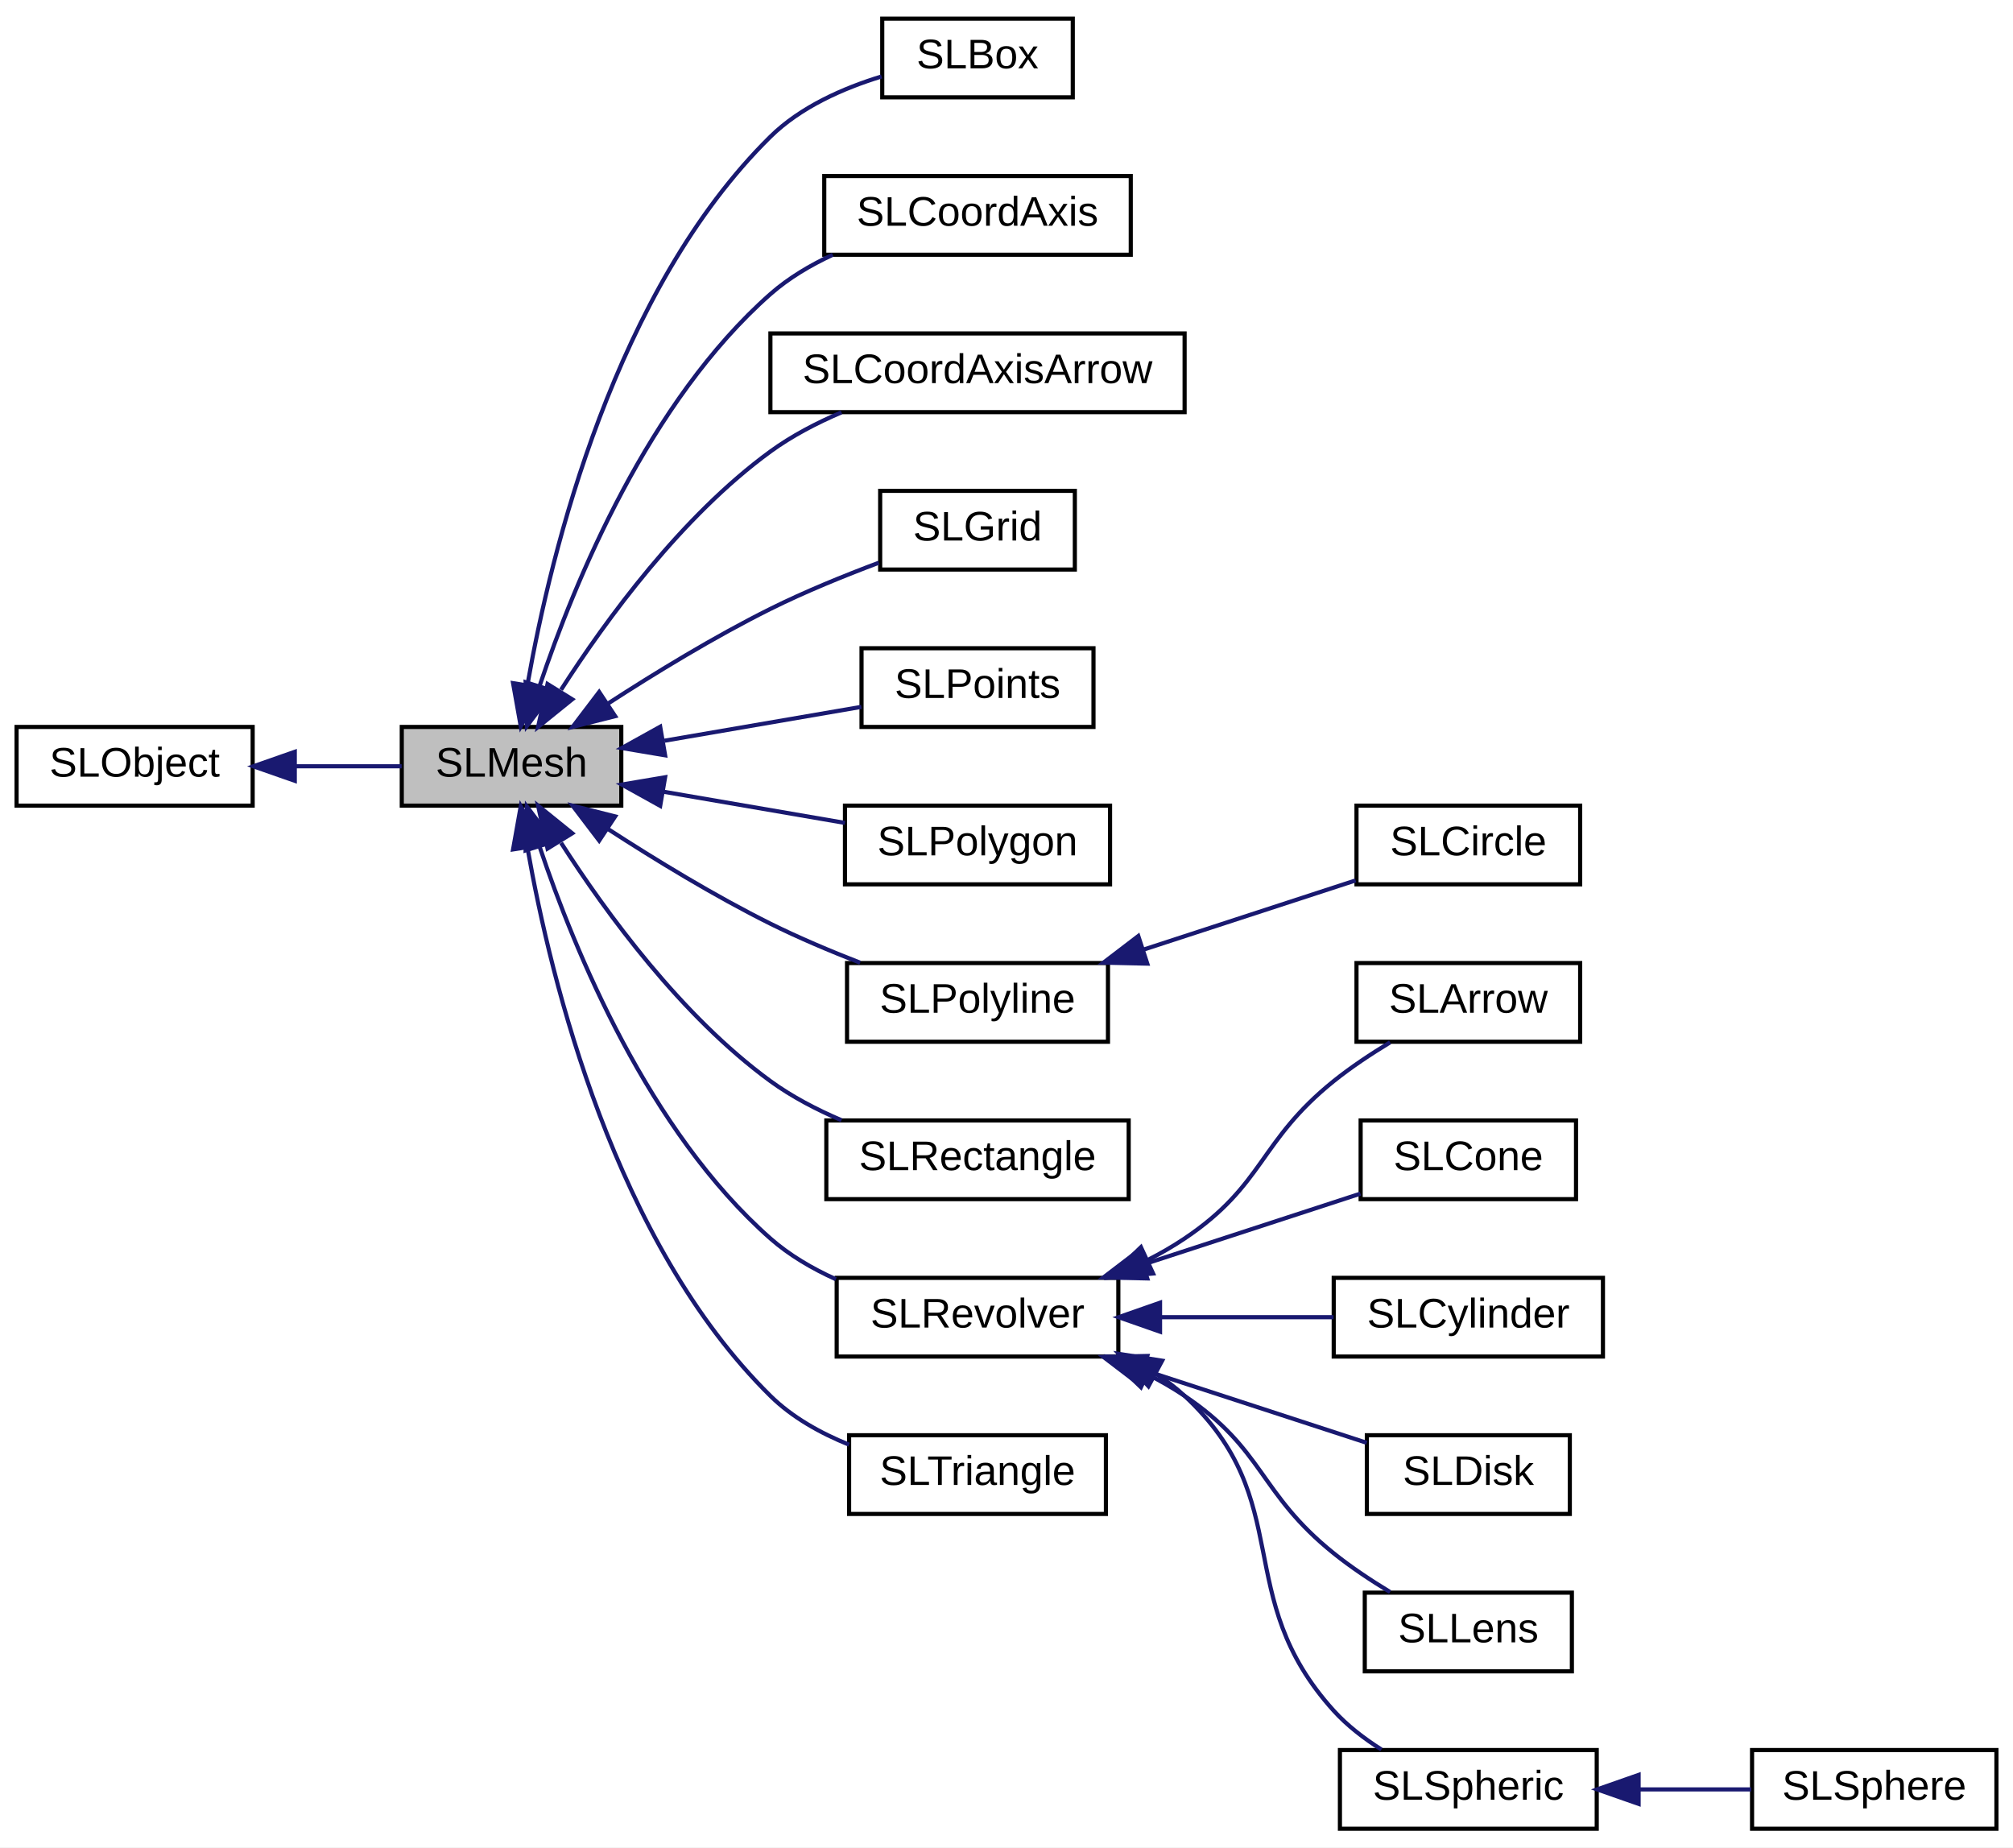
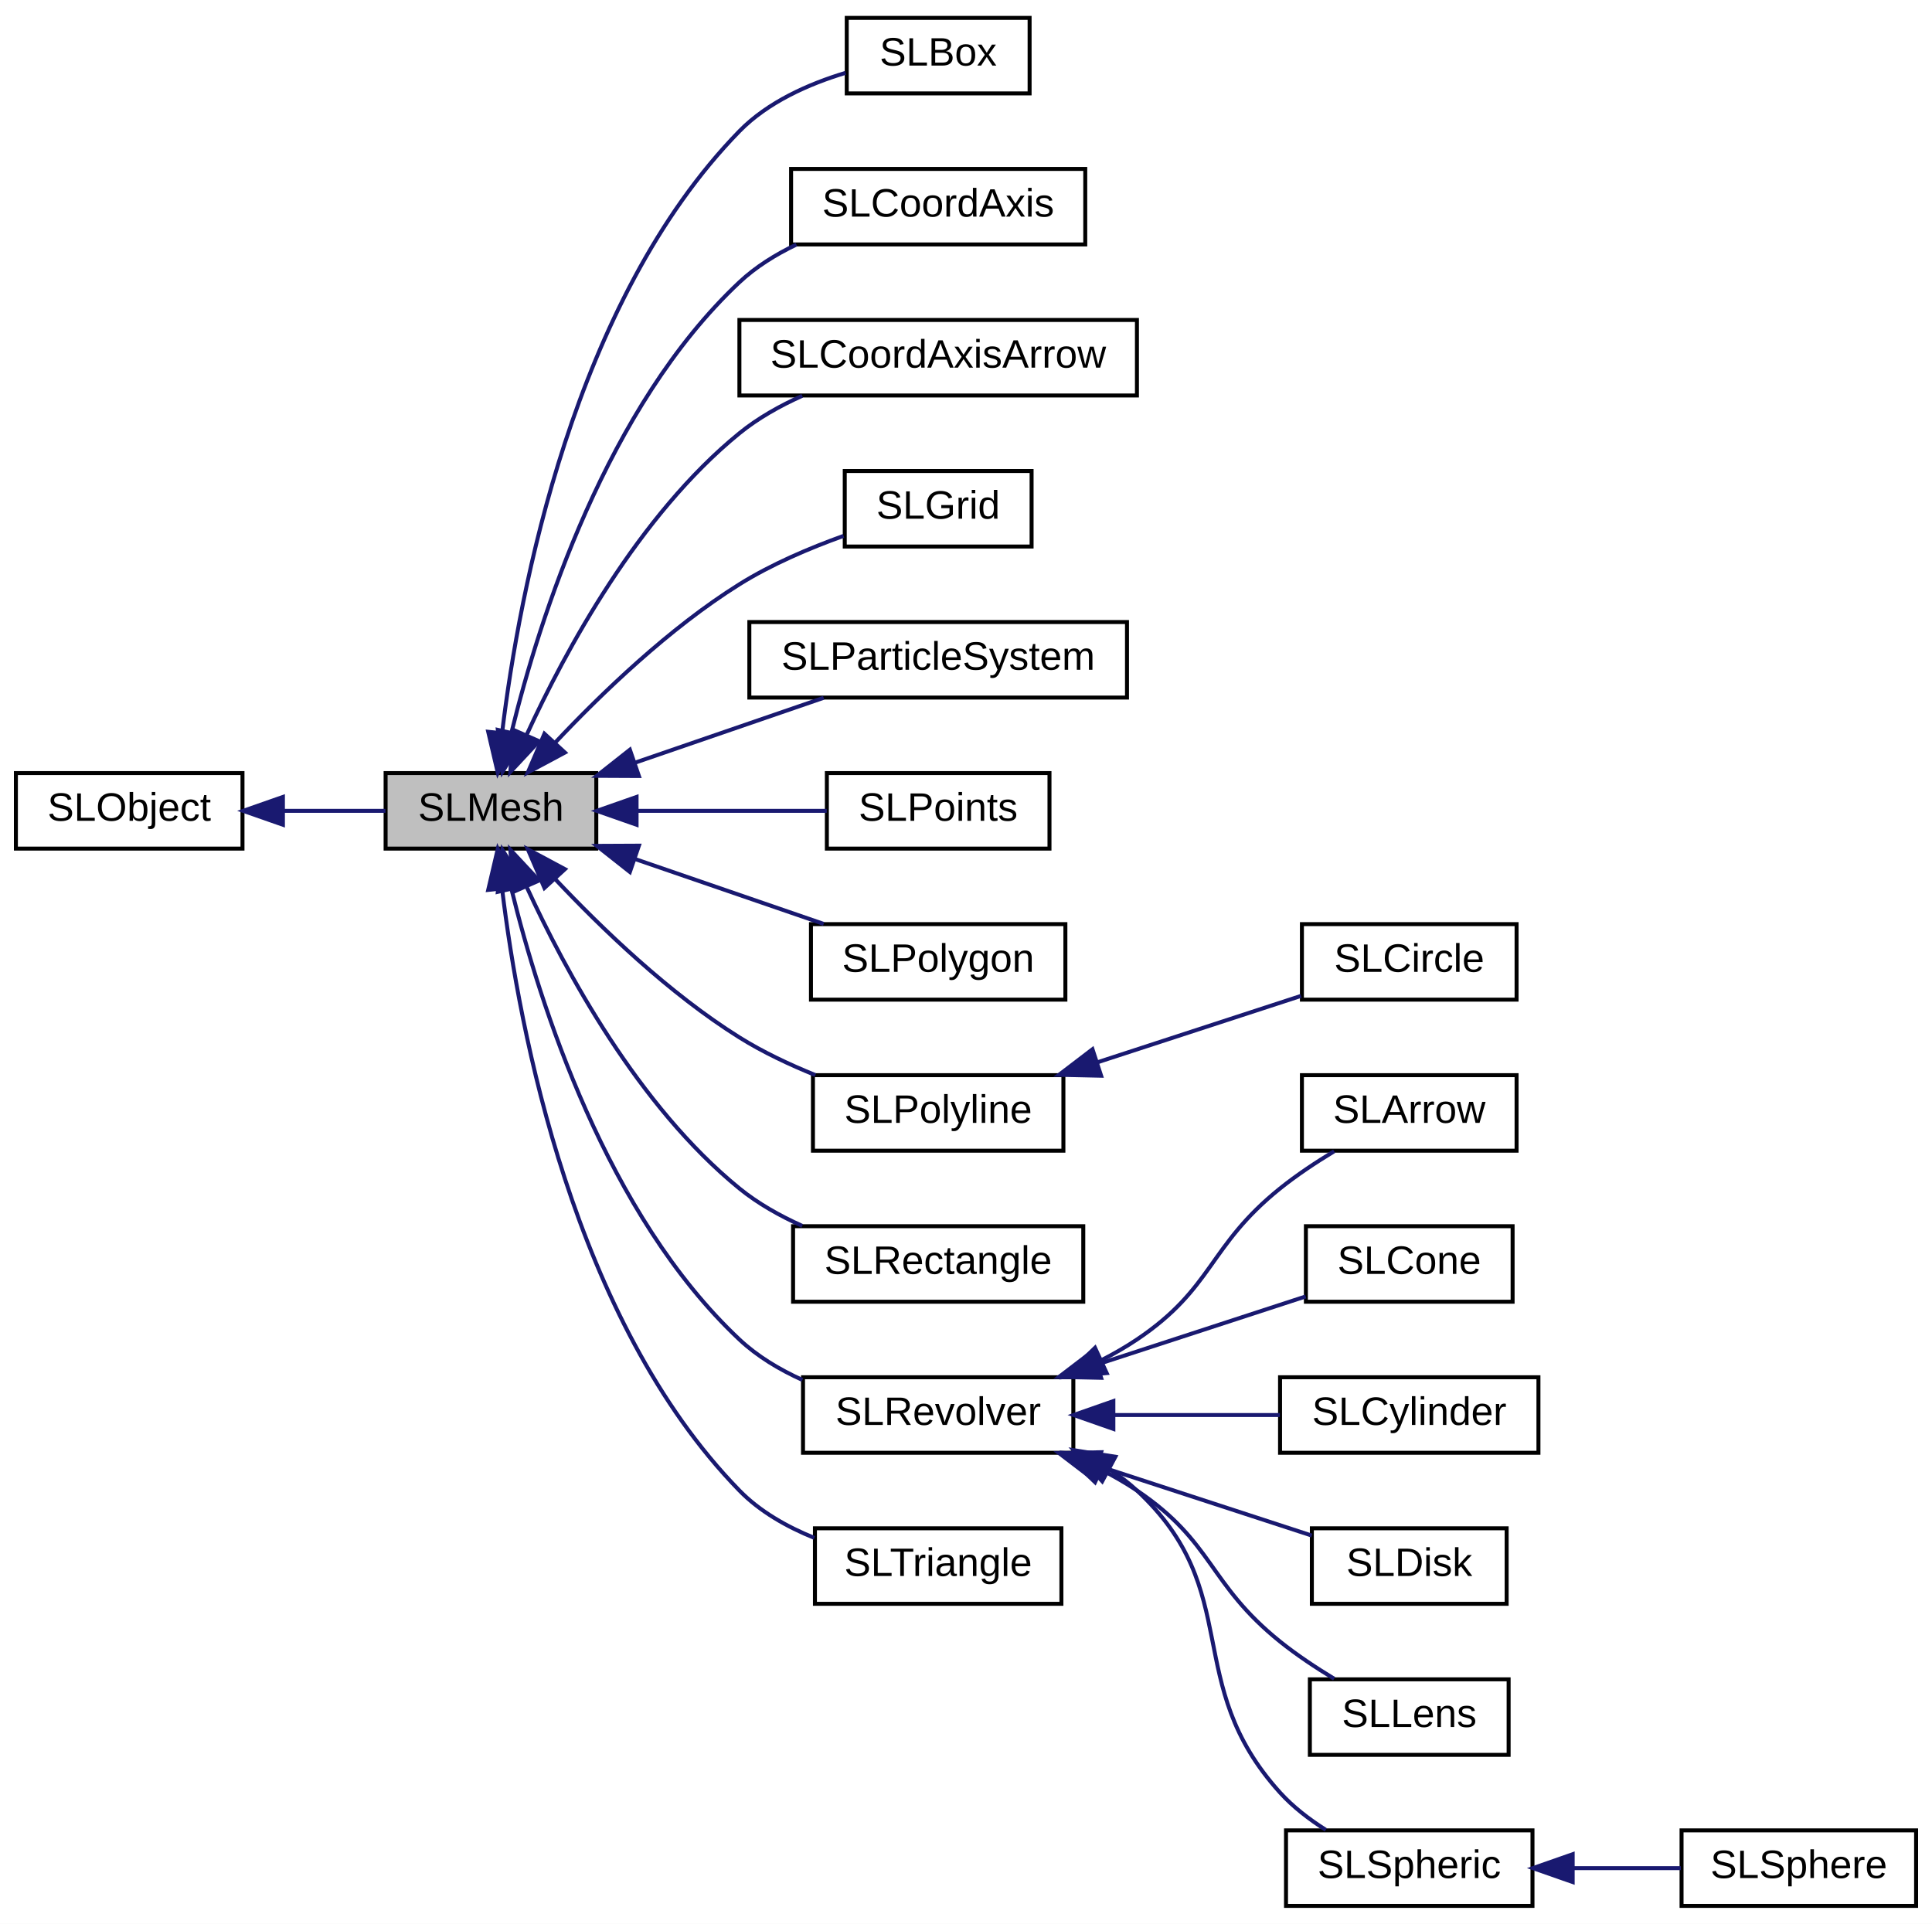
- <svg xmlns="http://www.w3.org/2000/svg" xmlns:xlink="http://www.w3.org/1999/xlink" width="486pt" height="446pt" viewBox="0.00 0.00 486.00 446.00">
-   <g id="graph0" class="graph" transform="scale(1 1) rotate(0) translate(4 442)">
-     <polygon fill="white" stroke="transparent" points="-4,4 -4,-442 482,-442 482,4 -4,4" />
+ <svg xmlns="http://www.w3.org/2000/svg" xmlns:xlink="http://www.w3.org/1999/xlink" width="486pt" height="484pt" viewBox="0.00 0.00 486.00 484.00">
+   <g id="graph0" class="graph" transform="scale(1 1) rotate(0) translate(4 480)">
+     <polygon fill="white" stroke="transparent" points="-4,4 -4,-480 482,-480 482,4 -4,4" />
    <g id="node1" class="node">
      <g id="a_node1">
        <a xlink:title="An SLMesh object is a triangulated mesh that is drawn with one draw call.">
-           <polygon fill="#bfbfbf" stroke="black" points="93,-247.5 93,-266.5 146,-266.5 146,-247.5 93,-247.5" />
-           <text text-anchor="middle" x="119.5" y="-254.5" font-family="Arial" font-size="10.00">SLMesh</text>
+           <polygon fill="#bfbfbf" stroke="black" points="93,-266.5 93,-285.5 146,-285.5 146,-266.5 93,-266.5" />
+           <text text-anchor="middle" x="119.5" y="-273.5" font-family="Arial" font-size="10.00">SLMesh</text>
        </a>
      </g>
    </g>
    <g id="node3" class="node">
      <g id="a_node3">
        <a xlink:href="class_s_l_box.html" target="_top" xlink:title="Axis aligned box mesh.">
-           <polygon fill="white" stroke="black" points="209,-418.5 209,-437.5 255,-437.5 255,-418.5 209,-418.5" />
-           <text text-anchor="middle" x="232" y="-425.5" font-family="Arial" font-size="10.00">SLBox</text>
+           <polygon fill="white" stroke="black" points="209,-456.5 209,-475.5 255,-475.5 255,-456.5 209,-456.5" />
+           <text text-anchor="middle" x="232" y="-463.5" font-family="Arial" font-size="10.00">SLBox</text>
        </a>
      </g>
    </g>
    <g id="edge2" class="edge">
-       <path fill="none" stroke="midnightblue" d="M123.39,-276.93C129.04,-308.95 144.44,-371.98 182,-409 189.28,-416.17 199.57,-420.71 208.84,-423.54" />
-       <polygon fill="midnightblue" stroke="midnightblue" points="126.78,-275.96 121.73,-266.64 119.87,-277.07 126.78,-275.96" />
+       <path fill="none" stroke="midnightblue" d="M122.34,-295.92C126.6,-331.01 140.23,-404.19 182,-447 189.14,-454.31 199.41,-458.87 208.7,-461.67" />
+       <polygon fill="midnightblue" stroke="midnightblue" points="125.77,-295.14 121.22,-285.58 118.81,-295.89 125.77,-295.14" />
    </g>
    <g id="node4" class="node">
      <g id="a_node4">
        <a xlink:href="class_s_l_coord_axis.html" target="_top" xlink:title="Axis aligned coordinate axis mesh.">
-           <polygon fill="white" stroke="black" points="195,-380.5 195,-399.5 269,-399.5 269,-380.5 195,-380.5" />
-           <text text-anchor="middle" x="232" y="-387.5" font-family="Arial" font-size="10.00">SLCoordAxis</text>
+           <polygon fill="white" stroke="black" points="195,-418.5 195,-437.5 269,-437.5 269,-418.5 195,-418.5" />
+           <text text-anchor="middle" x="232" y="-425.5" font-family="Arial" font-size="10.00">SLCoordAxis</text>
        </a>
      </g>
    </g>
    <g id="edge3" class="edge">
-       <path fill="none" stroke="midnightblue" d="M126.32,-276.53C134.75,-301.64 152.62,-345.08 182,-371 186.38,-374.86 191.63,-377.98 197.05,-380.49" />
-       <polygon fill="midnightblue" stroke="midnightblue" points="129.57,-275.18 123.2,-266.71 122.9,-277.3 129.57,-275.18" />
+       <path fill="none" stroke="midnightblue" d="M124.7,-295.87C131.75,-324.58 148.6,-377.64 182,-409 186.12,-412.87 191.13,-415.98 196.34,-418.47" />
+       <polygon fill="midnightblue" stroke="midnightblue" points="128.05,-294.8 122.4,-285.84 121.23,-296.37 128.05,-294.8" />
    </g>
    <g id="node5" class="node">
      <g id="a_node5">
        <a xlink:href="class_s_l_coord_axis_arrow.html" target="_top" xlink:title="Single arrow for coordinate axis.">
-           <polygon fill="white" stroke="black" points="182,-342.5 182,-361.5 282,-361.5 282,-342.5 182,-342.5" />
-           <text text-anchor="middle" x="232" y="-349.5" font-family="Arial" font-size="10.00">SLCoordAxisArrow</text>
+           <polygon fill="white" stroke="black" points="182,-380.5 182,-399.5 282,-399.5 282,-380.5 182,-380.5" />
+           <text text-anchor="middle" x="232" y="-387.5" font-family="Arial" font-size="10.00">SLCoordAxisArrow</text>
        </a>
      </g>
    </g>
    <g id="edge4" class="edge">
-       <path fill="none" stroke="midnightblue" d="M131.46,-275.48C142.38,-292.49 160.56,-317.36 182,-333 187.16,-336.76 193.16,-339.89 199.16,-342.45" />
-       <polygon fill="midnightblue" stroke="midnightblue" points="134.15,-273.17 125.91,-266.51 128.19,-276.86 134.15,-273.17" />
+       <path fill="none" stroke="midnightblue" d="M128.45,-295.06C138.2,-316.29 156.59,-350.32 182,-371 186.67,-374.8 192.19,-377.9 197.81,-380.42" />
+       <polygon fill="midnightblue" stroke="midnightblue" points="131.6,-293.53 124.37,-285.78 125.19,-296.35 131.6,-293.53" />
    </g>
    <g id="node6" class="node">
      <g id="a_node6">
        <a xlink:href="class_s_l_grid.html" target="_top" xlink:title="SLGrid creates a rectangular grid with lines with a certain resolution.">
-           <polygon fill="white" stroke="black" points="208.5,-304.5 208.5,-323.5 255.5,-323.5 255.5,-304.5 208.5,-304.5" />
-           <text text-anchor="middle" x="232" y="-311.5" font-family="Arial" font-size="10.00">SLGrid</text>
+           <polygon fill="white" stroke="black" points="208.5,-342.5 208.5,-361.5 255.5,-361.5 255.5,-342.5 208.5,-342.5" />
+           <text text-anchor="middle" x="232" y="-349.5" font-family="Arial" font-size="10.00">SLGrid</text>
        </a>
      </g>
    </g>
    <g id="edge5" class="edge">
-       <path fill="none" stroke="midnightblue" d="M142.73,-272.11C154.17,-279.53 168.52,-288.29 182,-295 190.33,-299.15 199.8,-303 208.18,-306.15" />
-       <polygon fill="midnightblue" stroke="midnightblue" points="144.52,-269.1 134.25,-266.51 140.66,-274.94 144.52,-269.1" />
+       <path fill="none" stroke="midnightblue" d="M135.62,-293.13C147.29,-305.53 164.38,-321.99 182,-333 190.05,-338.03 199.64,-342.11 208.2,-345.18" />
+       <polygon fill="midnightblue" stroke="midnightblue" points="138.11,-290.67 128.78,-285.67 132.95,-295.4 138.11,-290.67" />
    </g>
    <g id="node7" class="node">
      <g id="a_node7">
+         <a xlink:href="class_s_l_particle_system.html" target="_top" xlink:title="SLParticleSystem creates a particle meshes from a point primitive buffer.">
+           <polygon fill="white" stroke="black" points="184.5,-304.5 184.5,-323.5 279.5,-323.5 279.5,-304.5 184.5,-304.5" />
+           <text text-anchor="middle" x="232" y="-311.5" font-family="Arial" font-size="10.00">SLParticleSystem</text>
+         </a>
+       </g>
+     </g>
+     <g id="edge6" class="edge">
+       <path fill="none" stroke="midnightblue" d="M155.8,-288.14C171.12,-293.41 188.82,-299.49 203.19,-304.44" />
+       <polygon fill="midnightblue" stroke="midnightblue" points="156.72,-284.76 146.13,-284.81 154.45,-291.38 156.72,-284.76" />
+     </g>
+     <g id="node8" class="node">
+       <g id="a_node8">
        <a xlink:href="class_s_l_points.html" target="_top" xlink:title="SLPoints creates.">
          <polygon fill="white" stroke="black" points="204,-266.5 204,-285.5 260,-285.5 260,-266.5 204,-266.5" />
          <text text-anchor="middle" x="232" y="-273.5" font-family="Arial" font-size="10.00">SLPoints</text>
        </a>
      </g>
    </g>
-     <g id="edge6" class="edge">
-       <path fill="none" stroke="midnightblue" d="M156.4,-263.17C171.86,-265.83 189.64,-268.89 203.97,-271.35" />
-       <polygon fill="midnightblue" stroke="midnightblue" points="156.58,-259.65 146.13,-261.41 155.39,-266.55 156.58,-259.65" />
-     </g>
-     <g id="node8" class="node">
-       <g id="a_node8">
+     <g id="edge7" class="edge">
+       <path fill="none" stroke="midnightblue" d="M156.4,-276C171.86,-276 189.64,-276 203.97,-276" />
+       <polygon fill="midnightblue" stroke="midnightblue" points="156.13,-272.5 146.13,-276 156.13,-279.5 156.13,-272.5" />
+     </g>
+     <g id="node9" class="node">
+       <g id="a_node9">
        <a xlink:href="class_s_l_polygon.html" target="_top" xlink:title="SLPolygon creates a convex polyon mesh.">
          <polygon fill="white" stroke="black" points="200,-228.5 200,-247.5 264,-247.5 264,-228.5 200,-228.5" />
          <text text-anchor="middle" x="232" y="-235.5" font-family="Arial" font-size="10.00">SLPolygon</text>
        </a>
      </g>
    </g>
-     <g id="edge7" class="edge">
-       <path fill="none" stroke="midnightblue" d="M156.02,-250.89C170.18,-248.46 186.33,-245.68 200,-243.33" />
-       <polygon fill="midnightblue" stroke="midnightblue" points="155.39,-247.45 146.13,-252.59 156.58,-254.35 155.39,-247.45" />
-     </g>
-     <g id="node9" class="node">
-       <g id="a_node9">
+     <g id="edge8" class="edge">
+       <path fill="none" stroke="midnightblue" d="M155.8,-263.86C171.12,-258.59 188.82,-252.51 203.19,-247.56" />
+       <polygon fill="midnightblue" stroke="midnightblue" points="154.45,-260.62 146.13,-267.19 156.72,-267.24 154.45,-260.62" />
+     </g>
+     <g id="node10" class="node">
+       <g id="a_node10">
        <a xlink:href="class_s_l_polyline.html" target="_top" xlink:title="SLPolyline creates a polyline object.">
          <polygon fill="white" stroke="black" points="200.5,-190.5 200.5,-209.5 263.5,-209.5 263.5,-190.5 200.5,-190.5" />
          <text text-anchor="middle" x="232" y="-197.5" font-family="Arial" font-size="10.00">SLPolyline</text>
        </a>
      </g>
    </g>
-     <g id="edge8" class="edge">
-       <path fill="none" stroke="midnightblue" d="M142.73,-241.89C154.17,-234.47 168.52,-225.71 182,-219 188.86,-215.59 196.5,-212.37 203.66,-209.58" />
-       <polygon fill="midnightblue" stroke="midnightblue" points="140.66,-239.06 134.25,-247.49 144.52,-244.9 140.66,-239.06" />
-     </g>
-     <g id="node11" class="node">
-       <g id="a_node11">
+     <g id="edge9" class="edge">
+       <path fill="none" stroke="midnightblue" d="M135.62,-258.87C147.29,-246.47 164.38,-230.01 182,-219 187.88,-215.32 194.59,-212.16 201.11,-209.52" />
+       <polygon fill="midnightblue" stroke="midnightblue" points="132.95,-256.6 128.78,-266.33 138.11,-261.33 132.95,-256.6" />
+     </g>
+     <g id="node12" class="node">
+       <g id="a_node12">
        <a xlink:href="class_s_l_rectangle.html" target="_top" xlink:title="SLRectangle creates a rectangular mesh with a certain resolution.">
          <polygon fill="white" stroke="black" points="195.5,-152.5 195.5,-171.5 268.5,-171.5 268.5,-152.5 195.5,-152.5" />
          <text text-anchor="middle" x="232" y="-159.5" font-family="Arial" font-size="10.00">SLRectangle</text>
        </a>
      </g>
    </g>
-     <g id="edge10" class="edge">
-       <path fill="none" stroke="midnightblue" d="M131.46,-238.52C142.38,-221.51 160.56,-196.64 182,-181 187.16,-177.24 193.16,-174.11 199.16,-171.55" />
-       <polygon fill="midnightblue" stroke="midnightblue" points="128.19,-237.14 125.91,-247.49 134.15,-240.83 128.19,-237.14" />
-     </g>
-     <g id="node12" class="node">
-       <g id="a_node12">
+     <g id="edge11" class="edge">
+       <path fill="none" stroke="midnightblue" d="M128.45,-256.94C138.2,-235.71 156.59,-201.68 182,-181 186.67,-177.2 192.19,-174.1 197.81,-171.58" />
+       <polygon fill="midnightblue" stroke="midnightblue" points="125.19,-255.65 124.37,-266.22 131.6,-258.47 125.19,-255.65" />
+     </g>
+     <g id="node13" class="node">
+       <g id="a_node13">
        <a xlink:href="class_s_l_revolver.html" target="_top" xlink:title="SLRevolver is an SLMesh object built out of revolving points.">
          <polygon fill="white" stroke="black" points="198,-114.5 198,-133.5 266,-133.5 266,-114.5 198,-114.5" />
          <text text-anchor="middle" x="232" y="-121.5" font-family="Arial" font-size="10.00">SLRevolver</text>
        </a>
      </g>
    </g>
-     <g id="edge11" class="edge">
-       <path fill="none" stroke="midnightblue" d="M126.32,-237.47C134.75,-212.36 152.62,-168.92 182,-143 186.58,-138.96 192.12,-135.73 197.81,-133.16" />
-       <polygon fill="midnightblue" stroke="midnightblue" points="122.9,-236.7 123.2,-247.29 129.57,-238.82 122.9,-236.7" />
-     </g>
-     <g id="node20" class="node">
-       <g id="a_node20">
+     <g id="edge12" class="edge">
+       <path fill="none" stroke="midnightblue" d="M124.7,-256.13C131.75,-227.42 148.6,-174.36 182,-143 186.52,-138.75 192.1,-135.42 197.85,-132.82" />
+       <polygon fill="midnightblue" stroke="midnightblue" points="121.23,-255.63 122.4,-266.16 128.05,-257.2 121.23,-255.63" />
+     </g>
+     <g id="node21" class="node">
+       <g id="a_node21">
        <a xlink:href="class_s_l_triangle.html" target="_top" xlink:title="A triangle class as the most simplest mesh.">
          <polygon fill="white" stroke="black" points="201,-76.5 201,-95.5 263,-95.5 263,-76.5 201,-76.5" />
          <text text-anchor="middle" x="232" y="-83.5" font-family="Arial" font-size="10.00">SLTriangle</text>
        </a>
      </g>
    </g>
-     <g id="edge19" class="edge">
-       <path fill="none" stroke="midnightblue" d="M123.39,-237.07C129.04,-205.05 144.44,-142.02 182,-105 187.26,-99.81 194.1,-96.01 200.99,-93.22" />
-       <polygon fill="midnightblue" stroke="midnightblue" points="119.87,-236.93 121.73,-247.36 126.78,-238.04 119.87,-236.93" />
+     <g id="edge20" class="edge">
+       <path fill="none" stroke="midnightblue" d="M122.34,-256.08C126.6,-220.99 140.23,-147.81 182,-105 187.16,-99.71 193.96,-95.87 200.85,-93.08" />
+       <polygon fill="midnightblue" stroke="midnightblue" points="118.81,-256.11 121.22,-266.42 125.77,-256.86 118.81,-256.11" />
    </g>
    <g id="node2" class="node">
      <g id="a_node2">
        <a xlink:href="class_s_l_object.html" target="_top" xlink:title="Base class for all other classes.">
-           <polygon fill="white" stroke="black" points="0,-247.5 0,-266.5 57,-266.5 57,-247.5 0,-247.5" />
-           <text text-anchor="middle" x="28.5" y="-254.5" font-family="Arial" font-size="10.00">SLObject</text>
+           <polygon fill="white" stroke="black" points="0,-266.5 0,-285.5 57,-285.5 57,-266.5 0,-266.5" />
+           <text text-anchor="middle" x="28.5" y="-273.5" font-family="Arial" font-size="10.00">SLObject</text>
        </a>
      </g>
    </g>
    <g id="edge1" class="edge">
-       <path fill="none" stroke="midnightblue" d="M67.43,-257C76.05,-257 85.01,-257 92.97,-257" />
-       <polygon fill="midnightblue" stroke="midnightblue" points="67.17,-253.5 57.17,-257 67.17,-260.5 67.17,-253.5" />
-     </g>
-     <g id="node10" class="node">
-       <g id="a_node10">
+       <path fill="none" stroke="midnightblue" d="M67.43,-276C76.05,-276 85.01,-276 92.97,-276" />
+       <polygon fill="midnightblue" stroke="midnightblue" points="67.17,-272.5 57.17,-276 67.17,-279.5 67.17,-272.5" />
+     </g>
+     <g id="node11" class="node">
+       <g id="a_node11">
        <a xlink:href="class_s_l_circle.html" target="_top" xlink:title=" ">
          <polygon fill="white" stroke="black" points="323.5,-228.5 323.5,-247.5 377.5,-247.5 377.5,-228.5 323.5,-228.5" />
          <text text-anchor="middle" x="350.5" y="-235.5" font-family="Arial" font-size="10.00">SLCircle</text>
        </a>
      </g>
    </g>
-     <g id="edge9" class="edge">
+     <g id="edge10" class="edge">
      <path fill="none" stroke="midnightblue" d="M272,-212.72C288.87,-218.22 308.17,-224.52 323.29,-229.45" />
      <polygon fill="midnightblue" stroke="midnightblue" points="272.99,-209.36 262.4,-209.59 270.82,-216.02 272.99,-209.36" />
    </g>
-     <g id="node13" class="node">
-       <g id="a_node13">
+     <g id="node14" class="node">
+       <g id="a_node14">
        <a xlink:href="class_s_l_arrow.html" target="_top" xlink:title="SLArrow is creates an arrow mesh based on its SLRevolver methods.">
          <polygon fill="white" stroke="black" points="323.5,-190.5 323.5,-209.5 377.5,-209.5 377.5,-190.5 323.5,-190.5" />
          <text text-anchor="middle" x="350.5" y="-197.5" font-family="Arial" font-size="10.00">SLArrow</text>
        </a>
      </g>
    </g>
-     <g id="edge12" class="edge">
+     <g id="edge13" class="edge">
      <path fill="none" stroke="midnightblue" d="M273.2,-137.86C276.26,-139.43 279.23,-141.14 282,-143 301.32,-155.97 299.87,-166.42 318,-181 322.18,-184.36 327.01,-187.56 331.61,-190.35" />
      <polygon fill="midnightblue" stroke="midnightblue" points="274.39,-134.55 263.84,-133.56 271.46,-140.91 274.39,-134.55" />
    </g>
-     <g id="node14" class="node">
-       <g id="a_node14">
+     <g id="node15" class="node">
+       <g id="a_node15">
        <a xlink:href="class_s_l_cone.html" target="_top" xlink:title="SLCone creates a cone mesh based on SLRevolver.">
          <polygon fill="white" stroke="black" points="324.5,-152.5 324.5,-171.5 376.5,-171.5 376.5,-152.5 324.5,-152.5" />
          <text text-anchor="middle" x="350.5" y="-159.5" font-family="Arial" font-size="10.00">SLCone</text>
        </a>
      </g>
    </g>
-     <g id="edge13" class="edge">
+     <g id="edge14" class="edge">
      <path fill="none" stroke="midnightblue" d="M272.22,-136.79C289.47,-142.42 309.23,-148.87 324.45,-153.83" />
      <polygon fill="midnightblue" stroke="midnightblue" points="272.99,-133.36 262.4,-133.59 270.82,-140.02 272.99,-133.36" />
    </g>
-     <g id="node15" class="node">
-       <g id="a_node15">
+     <g id="node16" class="node">
+       <g id="a_node16">
        <a xlink:href="class_s_l_cylinder.html" target="_top" xlink:title="SLCylinder is creates sphere mesh based on its SLRevolver methods.">
          <polygon fill="white" stroke="black" points="318,-114.5 318,-133.5 383,-133.5 383,-114.5 318,-114.5" />
          <text text-anchor="middle" x="350.5" y="-121.5" font-family="Arial" font-size="10.00">SLCylinder</text>
        </a>
      </g>
    </g>
-     <g id="edge14" class="edge">
+     <g id="edge15" class="edge">
      <path fill="none" stroke="midnightblue" d="M276.34,-124C290.14,-124 305.14,-124 317.95,-124" />
      <polygon fill="midnightblue" stroke="midnightblue" points="276.07,-120.5 266.07,-124 276.07,-127.5 276.07,-120.5" />
    </g>
-     <g id="node16" class="node">
-       <g id="a_node16">
+     <g id="node17" class="node">
+       <g id="a_node17">
        <a xlink:href="class_s_l_disk.html" target="_top" xlink:title="SLDisk creates a disk mesh based on SLRevolver.">
          <polygon fill="white" stroke="black" points="326,-76.5 326,-95.5 375,-95.5 375,-76.5 326,-76.5" />
          <text text-anchor="middle" x="350.5" y="-83.5" font-family="Arial" font-size="10.00">SLDisk</text>
        </a>
      </g>
    </g>
-     <g id="edge15" class="edge">
+     <g id="edge16" class="edge">
      <path fill="none" stroke="midnightblue" d="M272,-111.28C289.89,-105.44 310.51,-98.72 325.98,-93.67" />
      <polygon fill="midnightblue" stroke="midnightblue" points="270.82,-107.98 262.4,-114.41 272.99,-114.64 270.82,-107.98" />
    </g>
-     <g id="node17" class="node">
-       <g id="a_node17">
+     <g id="node18" class="node">
+       <g id="a_node18">
        <a xlink:href="class_s_l_lens.html" target="_top" xlink:title="SLLens creates a lens mesh based on SLRevolver.">
          <polygon fill="white" stroke="black" points="325.5,-38.5 325.5,-57.5 375.5,-57.5 375.5,-38.5 325.5,-38.5" />
          <text text-anchor="middle" x="350.5" y="-45.5" font-family="Arial" font-size="10.00">SLLens</text>
        </a>
      </g>
    </g>
-     <g id="edge16" class="edge">
+     <g id="edge17" class="edge">
      <path fill="none" stroke="midnightblue" d="M273.2,-110.14C276.26,-108.57 279.23,-106.86 282,-105 301.32,-92.03 299.87,-81.58 318,-67 322.18,-63.64 327.01,-60.44 331.61,-57.65" />
      <polygon fill="midnightblue" stroke="midnightblue" points="271.46,-107.09 263.84,-114.44 274.39,-113.45 271.46,-107.09" />
    </g>
-     <g id="node18" class="node">
-       <g id="a_node18">
+     <g id="node19" class="node">
+       <g id="a_node19">
        <a xlink:href="class_s_l_spheric.html" target="_top" xlink:title="SLSphere creates a sphere mesh based on SLRevolver.">
          <polygon fill="white" stroke="black" points="319.5,-0.5 319.5,-19.5 381.5,-19.5 381.5,-0.5 319.5,-0.5" />
          <text text-anchor="middle" x="350.5" y="-7.5" font-family="Arial" font-size="10.00">SLSpheric</text>
        </a>
      </g>
    </g>
-     <g id="edge17" class="edge">
+     <g id="edge18" class="edge">
      <path fill="none" stroke="midnightblue" d="M275.01,-110.36C277.51,-108.76 279.87,-106.98 282,-105 309.37,-79.55 292.93,-56.72 318,-29 321.26,-25.4 325.35,-22.26 329.51,-19.63" />
      <polygon fill="midnightblue" stroke="midnightblue" points="273.27,-107.33 266.11,-115.15 276.58,-113.5 273.27,-107.33" />
    </g>
-     <g id="node19" class="node">
-       <g id="a_node19">
+     <g id="node20" class="node">
+       <g id="a_node20">
        <a xlink:href="class_s_l_sphere.html" target="_top" xlink:title="SLSphere creates a sphere mesh based on SLSpheric w. 180 deg polar angle.">
          <polygon fill="white" stroke="black" points="419,-0.5 419,-19.5 478,-19.5 478,-0.5 419,-0.5" />
          <text text-anchor="middle" x="448.5" y="-7.5" font-family="Arial" font-size="10.00">SLSphere</text>
        </a>
      </g>
    </g>
-     <g id="edge18" class="edge">
+     <g id="edge19" class="edge">
      <path fill="none" stroke="midnightblue" d="M391.66,-10C400.78,-10 410.28,-10 418.81,-10" />
      <polygon fill="midnightblue" stroke="midnightblue" points="391.61,-6.5 381.61,-10 391.61,-13.5 391.61,-6.5" />
    </g>
  </g>
</svg>
